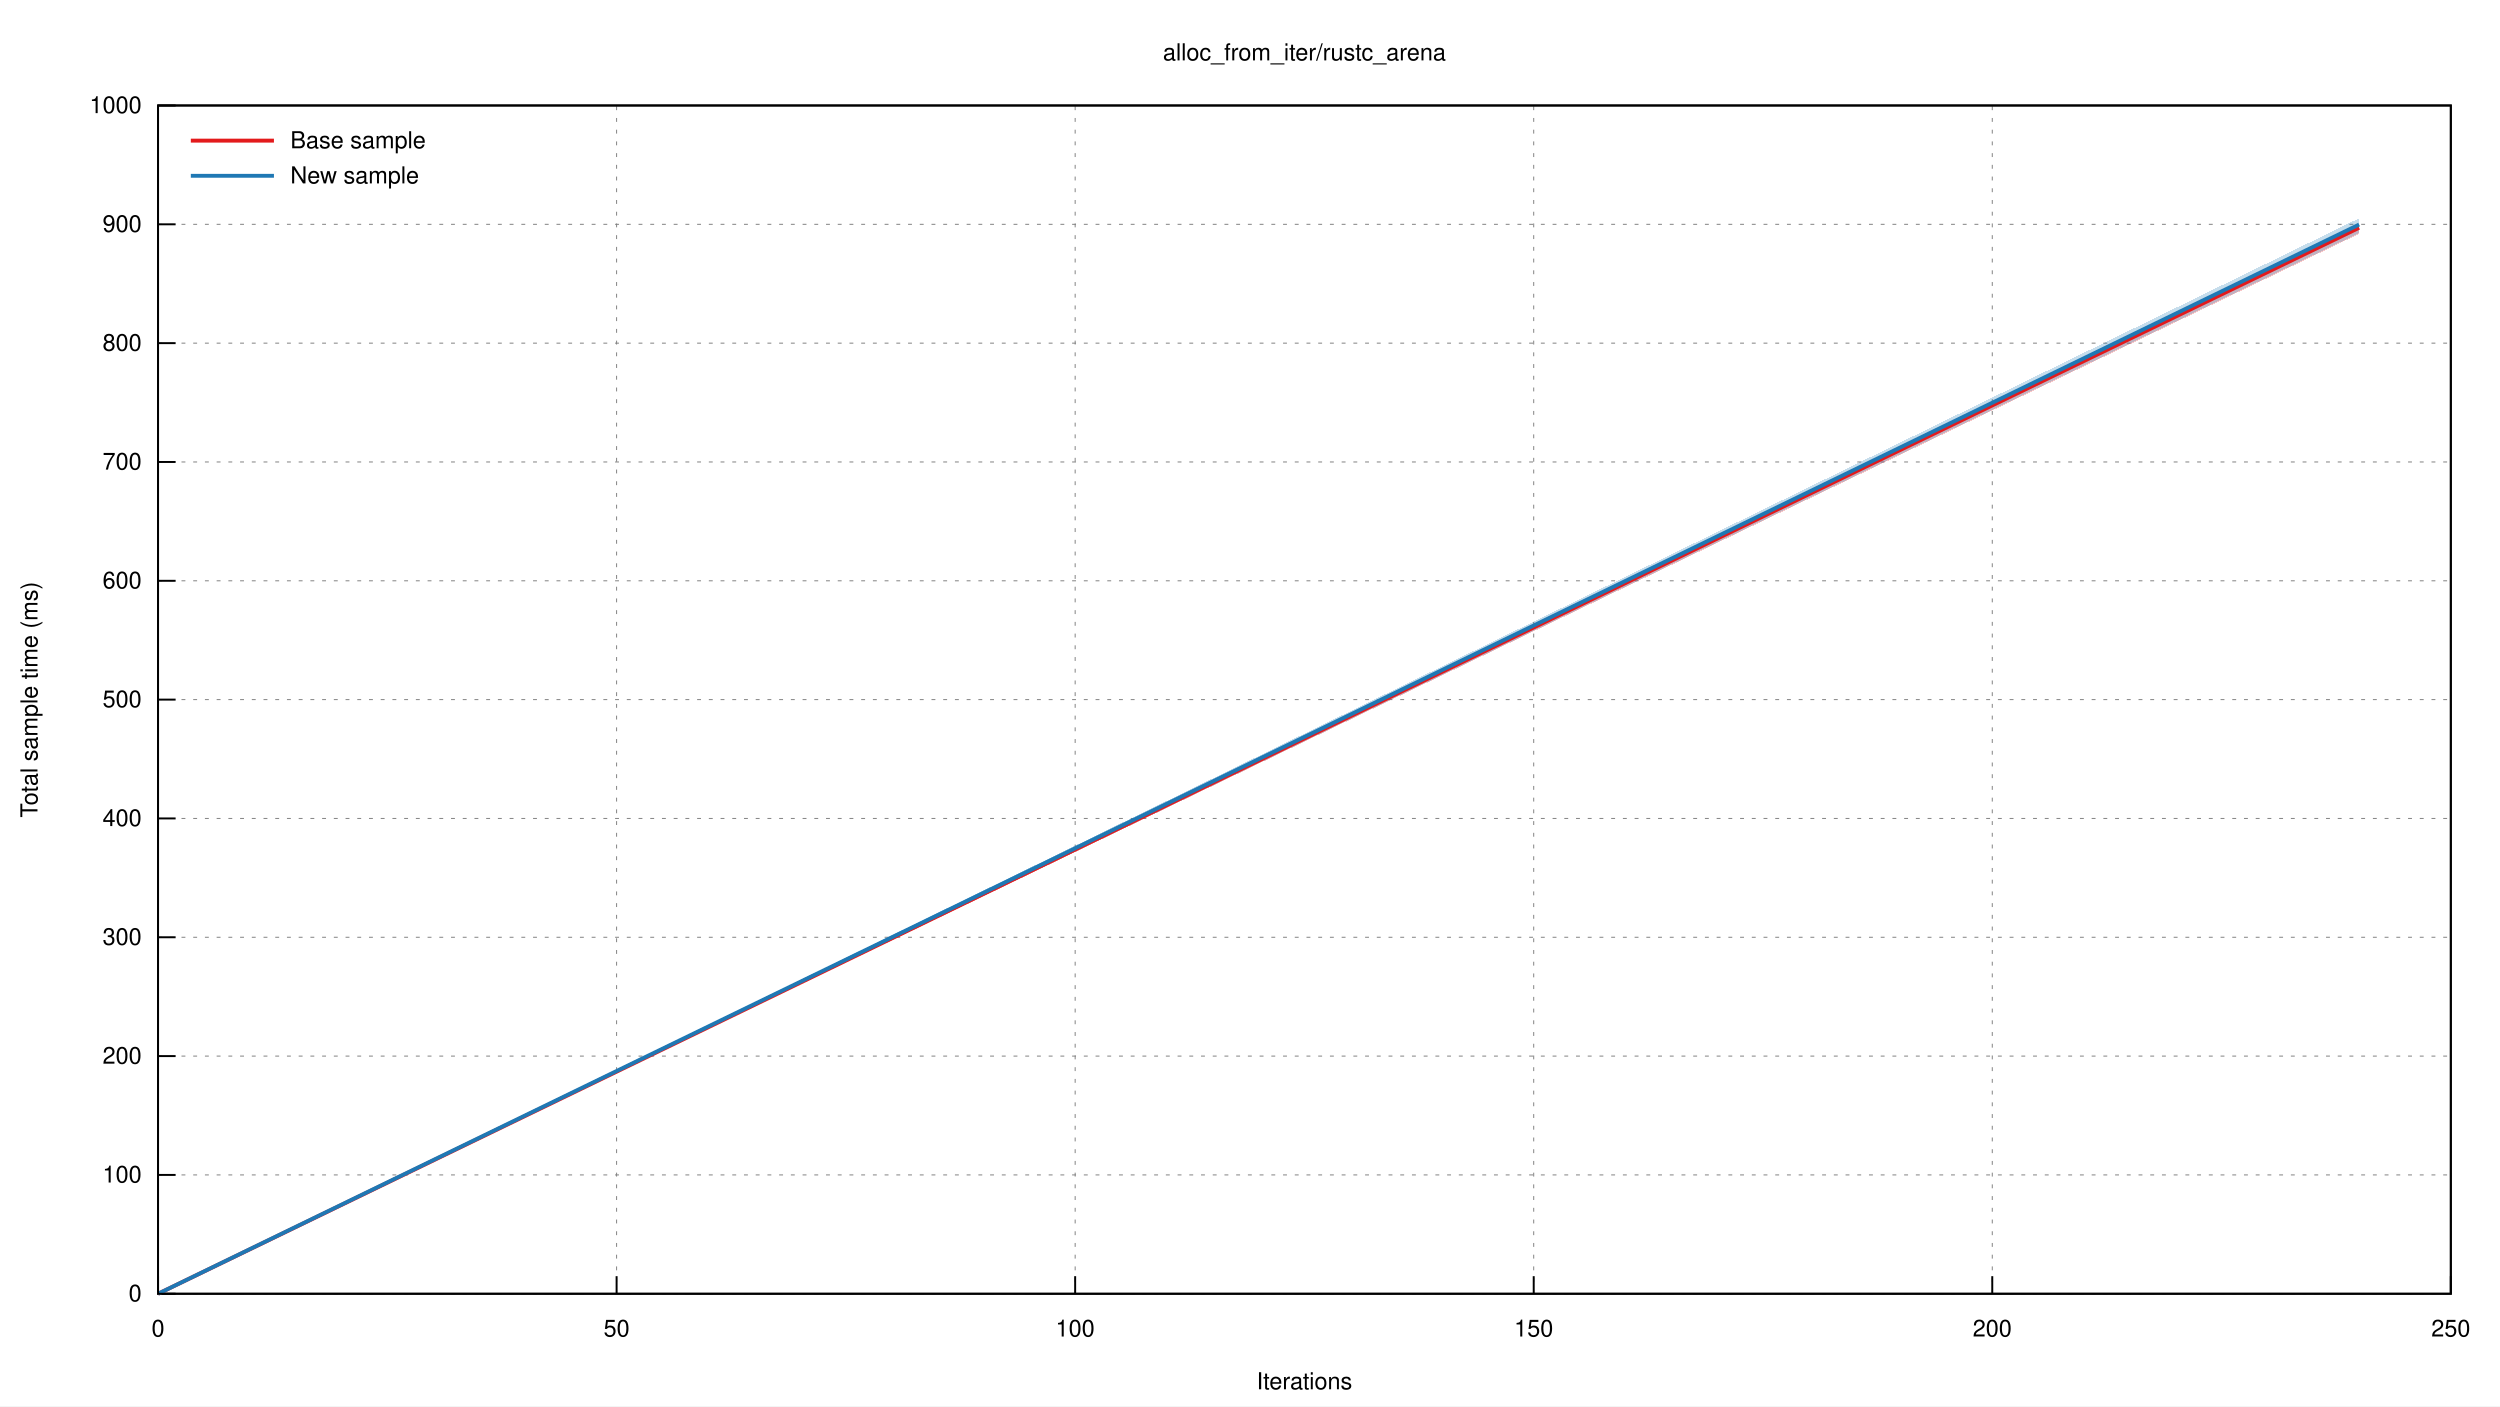
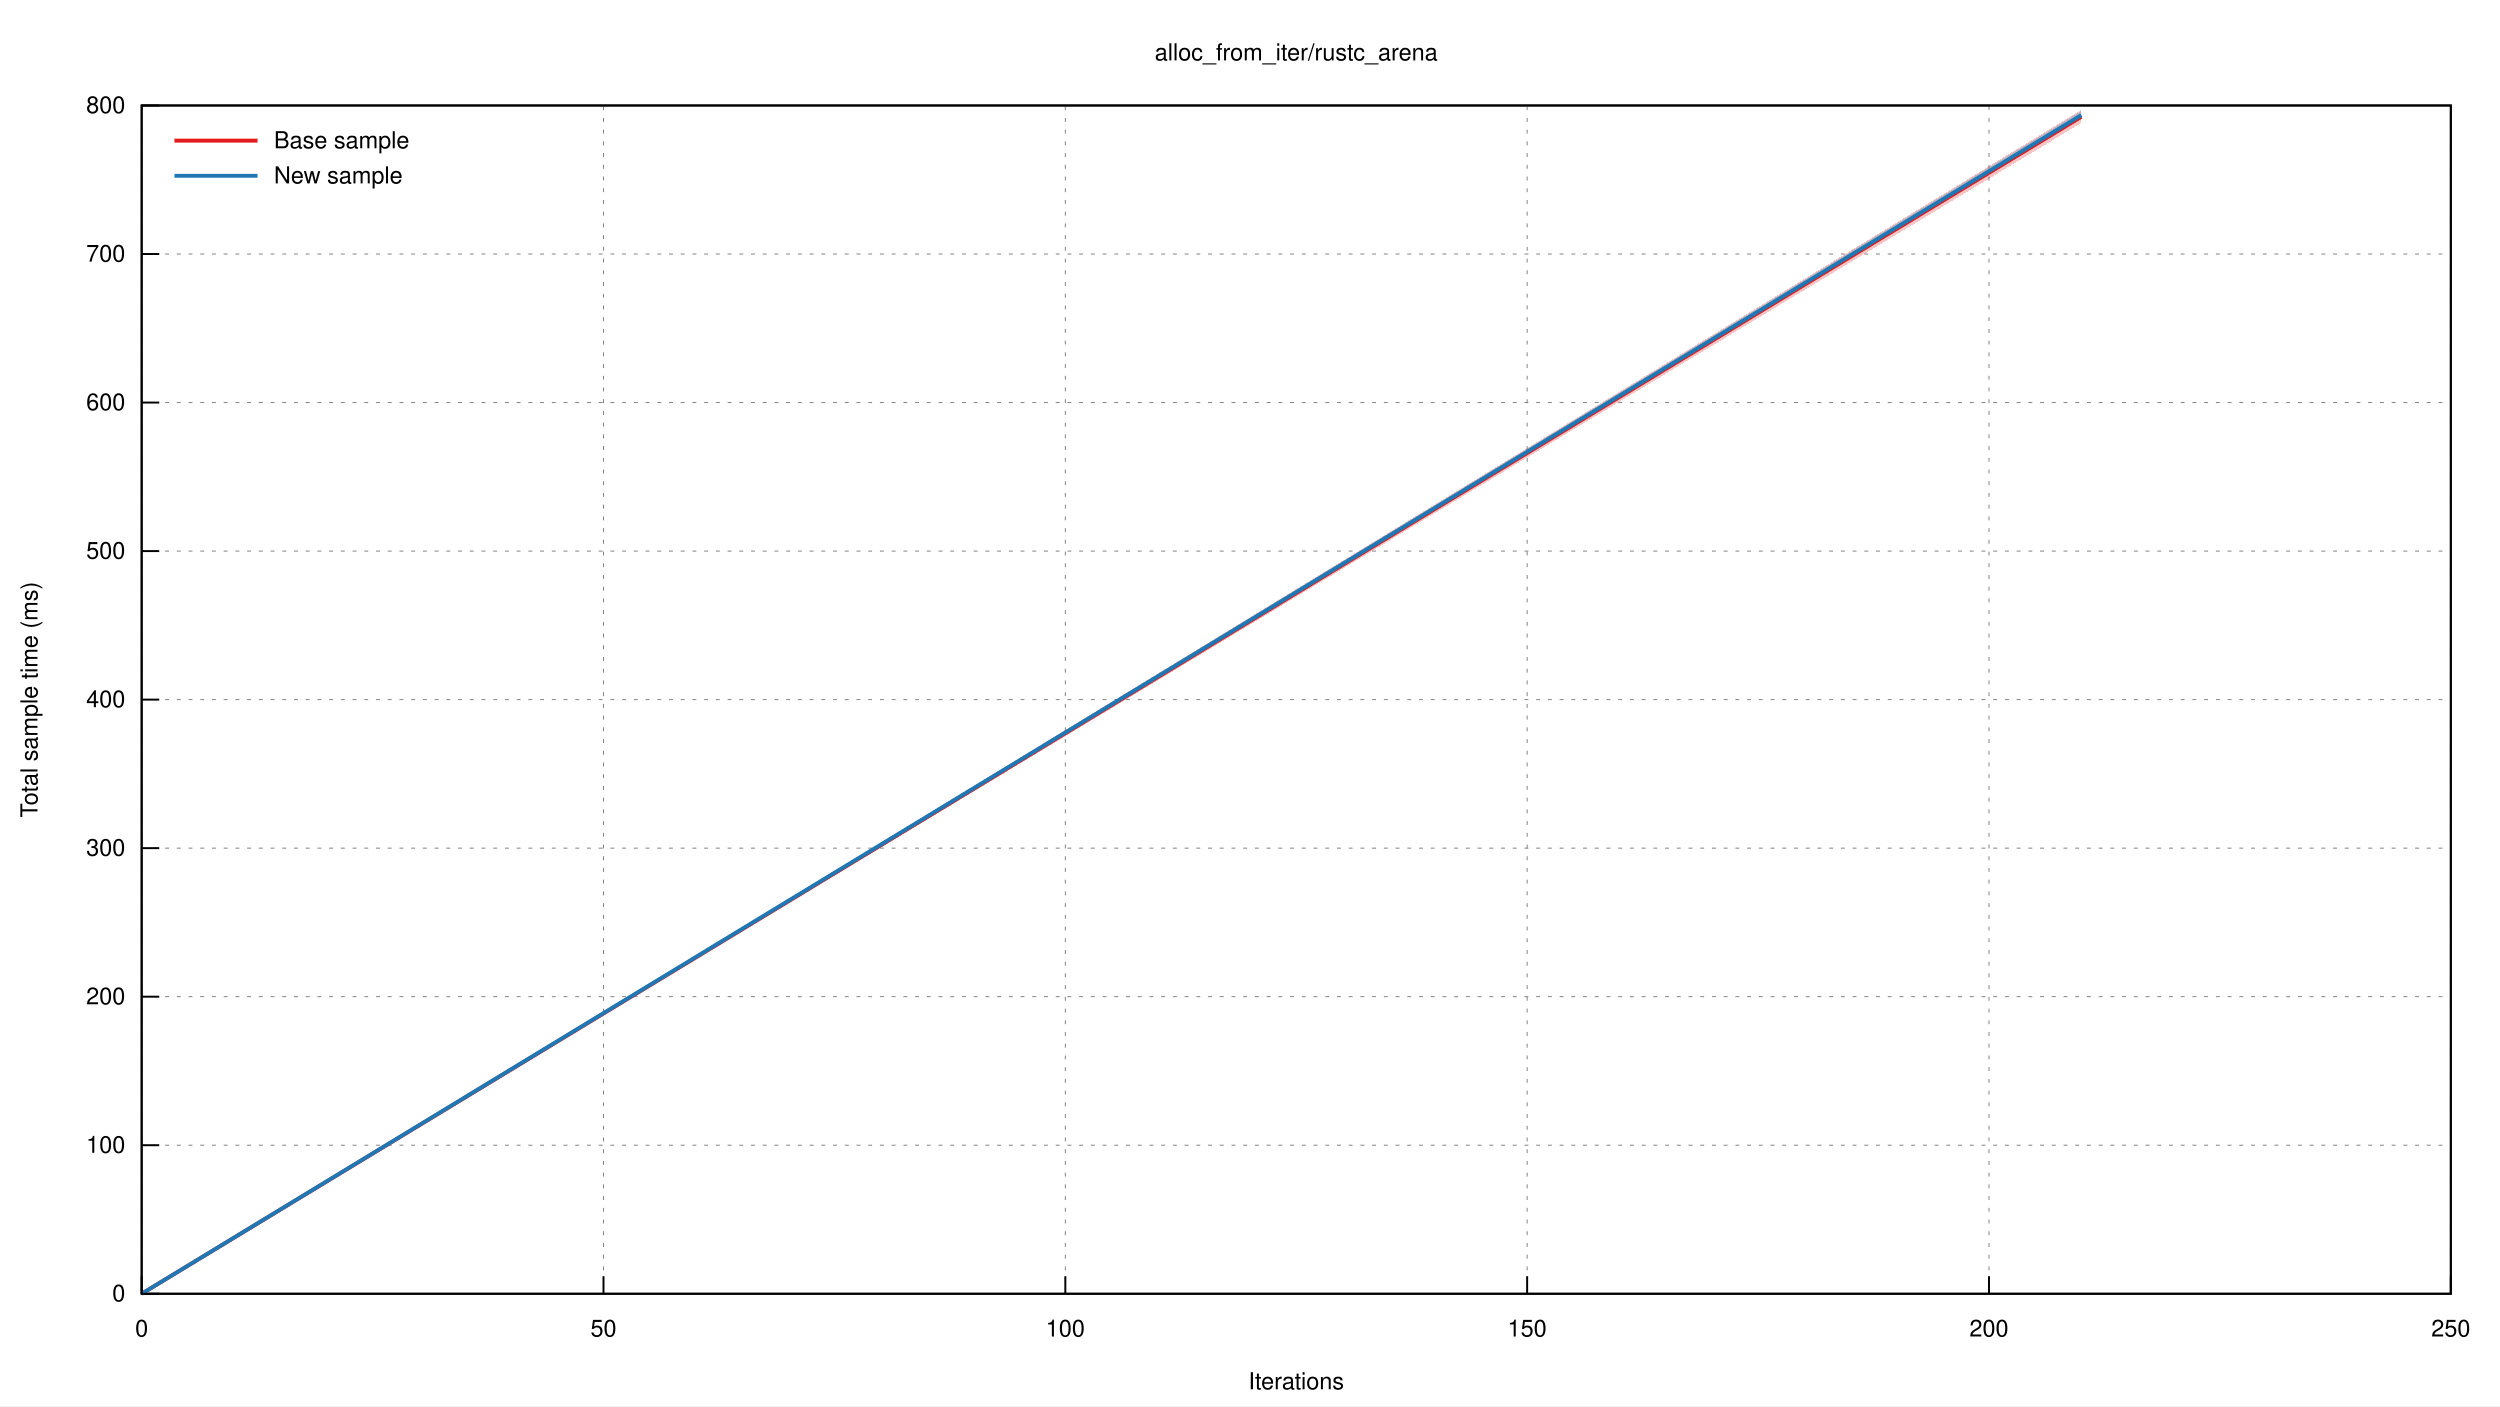
<svg xmlns="http://www.w3.org/2000/svg" xmlns:xlink="http://www.w3.org/1999/xlink" viewBox="0 0 1280 720">
  <g id="gnuplot_canvas">
    <rect x="0" y="0" width="1280" height="720" fill="white" />
    <defs>
      <circle id="gpDot" r="0.5" stroke-width="0.5" stroke="currentColor" />
      <path id="gpPt0" stroke-width="0.222" stroke="currentColor" d="M-1,0 h2 M0,-1 v2" />
      <path id="gpPt1" stroke-width="0.222" stroke="currentColor" d="M-1,-1 L1,1 M1,-1 L-1,1" />
      <path id="gpPt2" stroke-width="0.222" stroke="currentColor" d="M-1,0 L1,0 M0,-1 L0,1 M-1,-1 L1,1 M-1,1 L1,-1" />
      <rect id="gpPt3" stroke-width="0.222" stroke="currentColor" x="-1" y="-1" width="2" height="2" />
      <rect id="gpPt4" stroke-width="0.222" stroke="currentColor" fill="currentColor" x="-1" y="-1" width="2" height="2" />
      <circle id="gpPt5" stroke-width="0.222" stroke="currentColor" cx="0" cy="0" r="1" />
      <use xlink:href="#gpPt5" id="gpPt6" fill="currentColor" stroke="none" />
      <path id="gpPt7" stroke-width="0.222" stroke="currentColor" d="M0,-1.33 L-1.33,0.67 L1.33,0.67 z" />
      <use xlink:href="#gpPt7" id="gpPt8" fill="currentColor" stroke="none" />
      <use xlink:href="#gpPt7" id="gpPt9" stroke="currentColor" transform="rotate(180)" />
      <use xlink:href="#gpPt9" id="gpPt10" fill="currentColor" stroke="none" />
      <use xlink:href="#gpPt3" id="gpPt11" stroke="currentColor" transform="rotate(45)" />
      <use xlink:href="#gpPt11" id="gpPt12" fill="currentColor" stroke="none" />
      <path id="gpPt13" stroke-width="0.222" stroke="currentColor" d="M0,1.330 L1.265,0.411 L0.782,-1.067 L-0.782,-1.076 L-1.265,0.411 z" />
      <use xlink:href="#gpPt13" id="gpPt14" fill="currentColor" stroke="none" />
      <filter id="textbox" filterUnits="objectBoundingBox" x="0" y="0" height="1" width="1">
        <feFlood flood-color="white" flood-opacity="1" result="bgnd" />
        <feComposite in="SourceGraphic" in2="bgnd" operator="atop" />
      </filter>
      <filter id="greybox" filterUnits="objectBoundingBox" x="0" y="0" height="1" width="1">
        <feFlood flood-color="lightgrey" flood-opacity="1" result="grey" />
        <feComposite in="SourceGraphic" in2="grey" operator="atop" />
      </filter>
    </defs>
    <g fill="none" color="white" stroke="currentColor" stroke-width="1.00" stroke-linecap="butt" stroke-linejoin="miter">
</g>
    <g fill="none" color="black" stroke="currentColor" stroke-width="1.00" stroke-linecap="butt" stroke-linejoin="miter">
</g>
    <g fill="none" color="black" stroke="black" stroke-width="0.50" stroke-linecap="butt" stroke-linejoin="miter">
</g>
    <g fill="none" color="gray" stroke="currentColor" stroke-width="0.50" stroke-linecap="butt" stroke-linejoin="miter">
-       <path stroke="gray" stroke-dasharray="2,4" class="gridline" d="M80.92,662.40 L1254.82,662.40  " />
-     </g>
-     <g fill="none" color="gray" stroke="gray" stroke-width="1.00" stroke-linecap="butt" stroke-linejoin="miter">
- </g>
-     <g fill="none" color="black" stroke="currentColor" stroke-width="1.00" stroke-linecap="butt" stroke-linejoin="miter">
-       <path stroke="black" d="M80.92,662.40 L89.92,662.40  " />
-       <g transform="translate(72.53,666.30)" stroke="none" fill="black" font-family="Helvetica" font-size="12.00" text-anchor="end">
+       <path stroke="gray" stroke-dasharray="2,4" class="gridline" d="M72.53,662.40 L1254.82,662.40  " />
+     </g>
+     <g fill="none" color="gray" stroke="gray" stroke-width="1.00" stroke-linecap="butt" stroke-linejoin="miter">
+ </g>
+     <g fill="none" color="black" stroke="currentColor" stroke-width="1.00" stroke-linecap="butt" stroke-linejoin="miter">
+       <path stroke="black" d="M72.53,662.40 L81.53,662.40  " />
+       <g transform="translate(64.14,666.30)" stroke="none" fill="black" font-family="Helvetica" font-size="12.00" text-anchor="end">
        <text>
          <tspan font-family="Helvetica"> 0</tspan>
        </text>
      </g>
    </g>
    <g fill="none" color="black" stroke="currentColor" stroke-width="1.00" stroke-linecap="butt" stroke-linejoin="miter">
</g>
    <g fill="none" color="black" stroke="black" stroke-width="0.50" stroke-linecap="butt" stroke-linejoin="miter">
</g>
    <g fill="none" color="gray" stroke="currentColor" stroke-width="0.50" stroke-linecap="butt" stroke-linejoin="miter">
-       <path stroke="gray" stroke-dasharray="2,4" class="gridline" d="M80.92,601.56 L1254.82,601.56  " />
-     </g>
-     <g fill="none" color="gray" stroke="gray" stroke-width="1.00" stroke-linecap="butt" stroke-linejoin="miter">
- </g>
-     <g fill="none" color="black" stroke="currentColor" stroke-width="1.00" stroke-linecap="butt" stroke-linejoin="miter">
-       <path stroke="black" d="M80.92,601.56 L89.92,601.56  " />
-       <g transform="translate(72.53,605.46)" stroke="none" fill="black" font-family="Helvetica" font-size="12.00" text-anchor="end">
+       <path stroke="gray" stroke-dasharray="2,4" class="gridline" d="M72.53,586.35 L1254.82,586.35  " />
+     </g>
+     <g fill="none" color="gray" stroke="gray" stroke-width="1.00" stroke-linecap="butt" stroke-linejoin="miter">
+ </g>
+     <g fill="none" color="black" stroke="currentColor" stroke-width="1.00" stroke-linecap="butt" stroke-linejoin="miter">
+       <path stroke="black" d="M72.53,586.35 L81.53,586.35  " />
+       <g transform="translate(64.14,590.25)" stroke="none" fill="black" font-family="Helvetica" font-size="12.00" text-anchor="end">
        <text>
          <tspan font-family="Helvetica"> 100</tspan>
        </text>
      </g>
    </g>
    <g fill="none" color="black" stroke="currentColor" stroke-width="1.00" stroke-linecap="butt" stroke-linejoin="miter">
</g>
    <g fill="none" color="black" stroke="black" stroke-width="0.50" stroke-linecap="butt" stroke-linejoin="miter">
</g>
    <g fill="none" color="gray" stroke="currentColor" stroke-width="0.50" stroke-linecap="butt" stroke-linejoin="miter">
-       <path stroke="gray" stroke-dasharray="2,4" class="gridline" d="M80.92,540.72 L1254.82,540.72  " />
-     </g>
-     <g fill="none" color="gray" stroke="gray" stroke-width="1.00" stroke-linecap="butt" stroke-linejoin="miter">
- </g>
-     <g fill="none" color="black" stroke="currentColor" stroke-width="1.00" stroke-linecap="butt" stroke-linejoin="miter">
-       <path stroke="black" d="M80.92,540.72 L89.92,540.72  " />
-       <g transform="translate(72.53,544.62)" stroke="none" fill="black" font-family="Helvetica" font-size="12.00" text-anchor="end">
+       <path stroke="gray" stroke-dasharray="2,4" class="gridline" d="M72.53,510.30 L1254.82,510.30  " />
+     </g>
+     <g fill="none" color="gray" stroke="gray" stroke-width="1.00" stroke-linecap="butt" stroke-linejoin="miter">
+ </g>
+     <g fill="none" color="black" stroke="currentColor" stroke-width="1.00" stroke-linecap="butt" stroke-linejoin="miter">
+       <path stroke="black" d="M72.53,510.30 L81.53,510.30  " />
+       <g transform="translate(64.14,514.20)" stroke="none" fill="black" font-family="Helvetica" font-size="12.00" text-anchor="end">
        <text>
          <tspan font-family="Helvetica"> 200</tspan>
        </text>
      </g>
    </g>
    <g fill="none" color="black" stroke="currentColor" stroke-width="1.00" stroke-linecap="butt" stroke-linejoin="miter">
</g>
    <g fill="none" color="black" stroke="black" stroke-width="0.50" stroke-linecap="butt" stroke-linejoin="miter">
</g>
    <g fill="none" color="gray" stroke="currentColor" stroke-width="0.50" stroke-linecap="butt" stroke-linejoin="miter">
-       <path stroke="gray" stroke-dasharray="2,4" class="gridline" d="M80.92,479.88 L1254.82,479.88  " />
-     </g>
-     <g fill="none" color="gray" stroke="gray" stroke-width="1.00" stroke-linecap="butt" stroke-linejoin="miter">
- </g>
-     <g fill="none" color="black" stroke="currentColor" stroke-width="1.00" stroke-linecap="butt" stroke-linejoin="miter">
-       <path stroke="black" d="M80.92,479.88 L89.92,479.88  " />
-       <g transform="translate(72.53,483.78)" stroke="none" fill="black" font-family="Helvetica" font-size="12.00" text-anchor="end">
+       <path stroke="gray" stroke-dasharray="2,4" class="gridline" d="M72.53,434.25 L1254.82,434.25  " />
+     </g>
+     <g fill="none" color="gray" stroke="gray" stroke-width="1.00" stroke-linecap="butt" stroke-linejoin="miter">
+ </g>
+     <g fill="none" color="black" stroke="currentColor" stroke-width="1.00" stroke-linecap="butt" stroke-linejoin="miter">
+       <path stroke="black" d="M72.53,434.25 L81.53,434.25  " />
+       <g transform="translate(64.14,438.15)" stroke="none" fill="black" font-family="Helvetica" font-size="12.00" text-anchor="end">
        <text>
          <tspan font-family="Helvetica"> 300</tspan>
        </text>
      </g>
    </g>
    <g fill="none" color="black" stroke="currentColor" stroke-width="1.00" stroke-linecap="butt" stroke-linejoin="miter">
</g>
    <g fill="none" color="black" stroke="black" stroke-width="0.50" stroke-linecap="butt" stroke-linejoin="miter">
</g>
    <g fill="none" color="gray" stroke="currentColor" stroke-width="0.50" stroke-linecap="butt" stroke-linejoin="miter">
-       <path stroke="gray" stroke-dasharray="2,4" class="gridline" d="M80.92,419.04 L1254.82,419.04  " />
-     </g>
-     <g fill="none" color="gray" stroke="gray" stroke-width="1.00" stroke-linecap="butt" stroke-linejoin="miter">
- </g>
-     <g fill="none" color="black" stroke="currentColor" stroke-width="1.00" stroke-linecap="butt" stroke-linejoin="miter">
-       <path stroke="black" d="M80.92,419.04 L89.92,419.04  " />
-       <g transform="translate(72.53,422.94)" stroke="none" fill="black" font-family="Helvetica" font-size="12.00" text-anchor="end">
+       <path stroke="gray" stroke-dasharray="2,4" class="gridline" d="M72.53,358.20 L1254.82,358.20  " />
+     </g>
+     <g fill="none" color="gray" stroke="gray" stroke-width="1.00" stroke-linecap="butt" stroke-linejoin="miter">
+ </g>
+     <g fill="none" color="black" stroke="currentColor" stroke-width="1.00" stroke-linecap="butt" stroke-linejoin="miter">
+       <path stroke="black" d="M72.53,358.20 L81.53,358.20  " />
+       <g transform="translate(64.14,362.10)" stroke="none" fill="black" font-family="Helvetica" font-size="12.00" text-anchor="end">
        <text>
          <tspan font-family="Helvetica"> 400</tspan>
        </text>
      </g>
    </g>
    <g fill="none" color="black" stroke="currentColor" stroke-width="1.00" stroke-linecap="butt" stroke-linejoin="miter">
</g>
    <g fill="none" color="black" stroke="black" stroke-width="0.50" stroke-linecap="butt" stroke-linejoin="miter">
</g>
    <g fill="none" color="gray" stroke="currentColor" stroke-width="0.50" stroke-linecap="butt" stroke-linejoin="miter">
-       <path stroke="gray" stroke-dasharray="2,4" class="gridline" d="M80.92,358.20 L1254.82,358.20  " />
-     </g>
-     <g fill="none" color="gray" stroke="gray" stroke-width="1.00" stroke-linecap="butt" stroke-linejoin="miter">
- </g>
-     <g fill="none" color="black" stroke="currentColor" stroke-width="1.00" stroke-linecap="butt" stroke-linejoin="miter">
-       <path stroke="black" d="M80.92,358.20 L89.92,358.20  " />
-       <g transform="translate(72.53,362.10)" stroke="none" fill="black" font-family="Helvetica" font-size="12.00" text-anchor="end">
+       <path stroke="gray" stroke-dasharray="2,4" class="gridline" d="M72.53,282.16 L1254.82,282.16  " />
+     </g>
+     <g fill="none" color="gray" stroke="gray" stroke-width="1.00" stroke-linecap="butt" stroke-linejoin="miter">
+ </g>
+     <g fill="none" color="black" stroke="currentColor" stroke-width="1.00" stroke-linecap="butt" stroke-linejoin="miter">
+       <path stroke="black" d="M72.53,282.16 L81.53,282.16  " />
+       <g transform="translate(64.14,286.06)" stroke="none" fill="black" font-family="Helvetica" font-size="12.00" text-anchor="end">
        <text>
          <tspan font-family="Helvetica"> 500</tspan>
        </text>
      </g>
    </g>
    <g fill="none" color="black" stroke="currentColor" stroke-width="1.00" stroke-linecap="butt" stroke-linejoin="miter">
</g>
    <g fill="none" color="black" stroke="black" stroke-width="0.50" stroke-linecap="butt" stroke-linejoin="miter">
</g>
    <g fill="none" color="gray" stroke="currentColor" stroke-width="0.50" stroke-linecap="butt" stroke-linejoin="miter">
-       <path stroke="gray" stroke-dasharray="2,4" class="gridline" d="M80.92,297.37 L1254.82,297.37  " />
-     </g>
-     <g fill="none" color="gray" stroke="gray" stroke-width="1.00" stroke-linecap="butt" stroke-linejoin="miter">
- </g>
-     <g fill="none" color="black" stroke="currentColor" stroke-width="1.00" stroke-linecap="butt" stroke-linejoin="miter">
-       <path stroke="black" d="M80.92,297.37 L89.92,297.37  " />
-       <g transform="translate(72.53,301.27)" stroke="none" fill="black" font-family="Helvetica" font-size="12.00" text-anchor="end">
+       <path stroke="gray" stroke-dasharray="2,4" class="gridline" d="M72.53,206.11 L1254.82,206.11  " />
+     </g>
+     <g fill="none" color="gray" stroke="gray" stroke-width="1.00" stroke-linecap="butt" stroke-linejoin="miter">
+ </g>
+     <g fill="none" color="black" stroke="currentColor" stroke-width="1.00" stroke-linecap="butt" stroke-linejoin="miter">
+       <path stroke="black" d="M72.53,206.11 L81.53,206.11  " />
+       <g transform="translate(64.14,210.01)" stroke="none" fill="black" font-family="Helvetica" font-size="12.00" text-anchor="end">
        <text>
          <tspan font-family="Helvetica"> 600</tspan>
        </text>
      </g>
    </g>
    <g fill="none" color="black" stroke="currentColor" stroke-width="1.00" stroke-linecap="butt" stroke-linejoin="miter">
</g>
    <g fill="none" color="black" stroke="black" stroke-width="0.50" stroke-linecap="butt" stroke-linejoin="miter">
</g>
    <g fill="none" color="gray" stroke="currentColor" stroke-width="0.50" stroke-linecap="butt" stroke-linejoin="miter">
-       <path stroke="gray" stroke-dasharray="2,4" class="gridline" d="M80.92,236.53 L1254.82,236.53  " />
-     </g>
-     <g fill="none" color="gray" stroke="gray" stroke-width="1.00" stroke-linecap="butt" stroke-linejoin="miter">
- </g>
-     <g fill="none" color="black" stroke="currentColor" stroke-width="1.00" stroke-linecap="butt" stroke-linejoin="miter">
-       <path stroke="black" d="M80.92,236.53 L89.92,236.53  " />
-       <g transform="translate(72.53,240.43)" stroke="none" fill="black" font-family="Helvetica" font-size="12.00" text-anchor="end">
+       <path stroke="gray" stroke-dasharray="2,4" class="gridline" d="M72.53,130.06 L1254.82,130.06  " />
+     </g>
+     <g fill="none" color="gray" stroke="gray" stroke-width="1.00" stroke-linecap="butt" stroke-linejoin="miter">
+ </g>
+     <g fill="none" color="black" stroke="currentColor" stroke-width="1.00" stroke-linecap="butt" stroke-linejoin="miter">
+       <path stroke="black" d="M72.53,130.06 L81.53,130.06  " />
+       <g transform="translate(64.14,133.96)" stroke="none" fill="black" font-family="Helvetica" font-size="12.00" text-anchor="end">
        <text>
          <tspan font-family="Helvetica"> 700</tspan>
        </text>
      </g>
    </g>
    <g fill="none" color="black" stroke="currentColor" stroke-width="1.00" stroke-linecap="butt" stroke-linejoin="miter">
</g>
    <g fill="none" color="black" stroke="black" stroke-width="0.50" stroke-linecap="butt" stroke-linejoin="miter">
</g>
    <g fill="none" color="gray" stroke="currentColor" stroke-width="0.50" stroke-linecap="butt" stroke-linejoin="miter">
-       <path stroke="gray" stroke-dasharray="2,4" class="gridline" d="M80.92,175.69 L1254.82,175.69  " />
-     </g>
-     <g fill="none" color="gray" stroke="gray" stroke-width="1.00" stroke-linecap="butt" stroke-linejoin="miter">
- </g>
-     <g fill="none" color="black" stroke="currentColor" stroke-width="1.00" stroke-linecap="butt" stroke-linejoin="miter">
-       <path stroke="black" d="M80.92,175.69 L89.92,175.69  " />
-       <g transform="translate(72.53,179.59)" stroke="none" fill="black" font-family="Helvetica" font-size="12.00" text-anchor="end">
+       <path stroke="gray" stroke-dasharray="2,4" class="gridline" d="M72.53,54.01 L1254.82,54.01  " />
+     </g>
+     <g fill="none" color="gray" stroke="gray" stroke-width="1.00" stroke-linecap="butt" stroke-linejoin="miter">
+ </g>
+     <g fill="none" color="black" stroke="currentColor" stroke-width="1.00" stroke-linecap="butt" stroke-linejoin="miter">
+       <path stroke="black" d="M72.53,54.01 L81.53,54.01  " />
+       <g transform="translate(64.14,57.91)" stroke="none" fill="black" font-family="Helvetica" font-size="12.00" text-anchor="end">
        <text>
          <tspan font-family="Helvetica"> 800</tspan>
        </text>
      </g>
    </g>
    <g fill="none" color="black" stroke="currentColor" stroke-width="1.00" stroke-linecap="butt" stroke-linejoin="miter">
</g>
    <g fill="none" color="black" stroke="black" stroke-width="0.50" stroke-linecap="butt" stroke-linejoin="miter">
</g>
    <g fill="none" color="gray" stroke="currentColor" stroke-width="0.50" stroke-linecap="butt" stroke-linejoin="miter">
-       <path stroke="gray" stroke-dasharray="2,4" class="gridline" d="M80.92,114.85 L1254.82,114.85  " />
-     </g>
-     <g fill="none" color="gray" stroke="gray" stroke-width="1.00" stroke-linecap="butt" stroke-linejoin="miter">
- </g>
-     <g fill="none" color="black" stroke="currentColor" stroke-width="1.00" stroke-linecap="butt" stroke-linejoin="miter">
-       <path stroke="black" d="M80.92,114.85 L89.92,114.85  " />
-       <g transform="translate(72.53,118.75)" stroke="none" fill="black" font-family="Helvetica" font-size="12.00" text-anchor="end">
-         <text>
-           <tspan font-family="Helvetica"> 900</tspan>
-         </text>
-       </g>
-     </g>
-     <g fill="none" color="black" stroke="currentColor" stroke-width="1.00" stroke-linecap="butt" stroke-linejoin="miter">
- </g>
-     <g fill="none" color="black" stroke="black" stroke-width="0.50" stroke-linecap="butt" stroke-linejoin="miter">
- </g>
-     <g fill="none" color="gray" stroke="currentColor" stroke-width="0.50" stroke-linecap="butt" stroke-linejoin="miter">
-       <path stroke="gray" stroke-dasharray="2,4" class="gridline" d="M80.92,54.01 L1254.82,54.01  " />
-     </g>
-     <g fill="none" color="gray" stroke="gray" stroke-width="1.00" stroke-linecap="butt" stroke-linejoin="miter">
- </g>
-     <g fill="none" color="black" stroke="currentColor" stroke-width="1.00" stroke-linecap="butt" stroke-linejoin="miter">
-       <path stroke="black" d="M80.92,54.01 L89.92,54.01  " />
-       <g transform="translate(72.53,57.91)" stroke="none" fill="black" font-family="Helvetica" font-size="12.00" text-anchor="end">
-         <text>
-           <tspan font-family="Helvetica"> 1000</tspan>
-         </text>
-       </g>
-     </g>
-     <g fill="none" color="black" stroke="currentColor" stroke-width="1.00" stroke-linecap="butt" stroke-linejoin="miter">
- </g>
-     <g fill="none" color="black" stroke="black" stroke-width="0.50" stroke-linecap="butt" stroke-linejoin="miter">
- </g>
-     <g fill="none" color="gray" stroke="currentColor" stroke-width="0.50" stroke-linecap="butt" stroke-linejoin="miter">
-       <path stroke="gray" stroke-dasharray="2,4" class="gridline" d="M80.92,662.40 L80.92,54.01  " />
-     </g>
-     <g fill="none" color="gray" stroke="gray" stroke-width="1.00" stroke-linecap="butt" stroke-linejoin="miter">
- </g>
-     <g fill="none" color="black" stroke="currentColor" stroke-width="1.00" stroke-linecap="butt" stroke-linejoin="miter">
-       <path stroke="black" d="M80.92,662.40 L80.92,653.40  " />
-       <g transform="translate(80.92,684.30)" stroke="none" fill="black" font-family="Helvetica" font-size="12.00" text-anchor="middle">
+       <path stroke="gray" stroke-dasharray="2,4" class="gridline" d="M72.53,662.40 L72.53,54.01  " />
+     </g>
+     <g fill="none" color="gray" stroke="gray" stroke-width="1.00" stroke-linecap="butt" stroke-linejoin="miter">
+ </g>
+     <g fill="none" color="black" stroke="currentColor" stroke-width="1.00" stroke-linecap="butt" stroke-linejoin="miter">
+       <path stroke="black" d="M72.53,662.40 L72.53,653.40  " />
+       <g transform="translate(72.53,684.30)" stroke="none" fill="black" font-family="Helvetica" font-size="12.00" text-anchor="middle">
        <text>
          <tspan font-family="Helvetica"> 0</tspan>
        </text>
      </g>
    </g>
    <g fill="none" color="black" stroke="currentColor" stroke-width="1.00" stroke-linecap="butt" stroke-linejoin="miter">
</g>
    <g fill="none" color="black" stroke="black" stroke-width="0.50" stroke-linecap="butt" stroke-linejoin="miter">
</g>
    <g fill="none" color="gray" stroke="currentColor" stroke-width="0.50" stroke-linecap="butt" stroke-linejoin="miter">
-       <path stroke="gray" stroke-dasharray="2,4" class="gridline" d="M315.70,662.40 L315.70,54.01  " />
-     </g>
-     <g fill="none" color="gray" stroke="gray" stroke-width="1.00" stroke-linecap="butt" stroke-linejoin="miter">
- </g>
-     <g fill="none" color="black" stroke="currentColor" stroke-width="1.00" stroke-linecap="butt" stroke-linejoin="miter">
-       <path stroke="black" d="M315.70,662.40 L315.70,653.40  " />
-       <g transform="translate(315.70,684.30)" stroke="none" fill="black" font-family="Helvetica" font-size="12.00" text-anchor="middle">
+       <path stroke="gray" stroke-dasharray="2,4" class="gridline" d="M308.99,662.40 L308.99,54.01  " />
+     </g>
+     <g fill="none" color="gray" stroke="gray" stroke-width="1.00" stroke-linecap="butt" stroke-linejoin="miter">
+ </g>
+     <g fill="none" color="black" stroke="currentColor" stroke-width="1.00" stroke-linecap="butt" stroke-linejoin="miter">
+       <path stroke="black" d="M308.99,662.40 L308.99,653.40  " />
+       <g transform="translate(308.99,684.30)" stroke="none" fill="black" font-family="Helvetica" font-size="12.00" text-anchor="middle">
        <text>
          <tspan font-family="Helvetica"> 50</tspan>
        </text>
      </g>
    </g>
    <g fill="none" color="black" stroke="currentColor" stroke-width="1.00" stroke-linecap="butt" stroke-linejoin="miter">
</g>
    <g fill="none" color="black" stroke="black" stroke-width="0.50" stroke-linecap="butt" stroke-linejoin="miter">
</g>
    <g fill="none" color="gray" stroke="currentColor" stroke-width="0.50" stroke-linecap="butt" stroke-linejoin="miter">
-       <path stroke="gray" stroke-dasharray="2,4" class="gridline" d="M550.48,662.40 L550.48,54.01  " />
-     </g>
-     <g fill="none" color="gray" stroke="gray" stroke-width="1.00" stroke-linecap="butt" stroke-linejoin="miter">
- </g>
-     <g fill="none" color="black" stroke="currentColor" stroke-width="1.00" stroke-linecap="butt" stroke-linejoin="miter">
-       <path stroke="black" d="M550.48,662.40 L550.48,653.40  " />
-       <g transform="translate(550.48,684.30)" stroke="none" fill="black" font-family="Helvetica" font-size="12.00" text-anchor="middle">
+       <path stroke="gray" stroke-dasharray="2,4" class="gridline" d="M545.45,662.40 L545.45,54.01  " />
+     </g>
+     <g fill="none" color="gray" stroke="gray" stroke-width="1.00" stroke-linecap="butt" stroke-linejoin="miter">
+ </g>
+     <g fill="none" color="black" stroke="currentColor" stroke-width="1.00" stroke-linecap="butt" stroke-linejoin="miter">
+       <path stroke="black" d="M545.45,662.40 L545.45,653.40  " />
+       <g transform="translate(545.45,684.30)" stroke="none" fill="black" font-family="Helvetica" font-size="12.00" text-anchor="middle">
        <text>
          <tspan font-family="Helvetica"> 100</tspan>
        </text>
      </g>
    </g>
    <g fill="none" color="black" stroke="currentColor" stroke-width="1.00" stroke-linecap="butt" stroke-linejoin="miter">
</g>
    <g fill="none" color="black" stroke="black" stroke-width="0.50" stroke-linecap="butt" stroke-linejoin="miter">
</g>
    <g fill="none" color="gray" stroke="currentColor" stroke-width="0.50" stroke-linecap="butt" stroke-linejoin="miter">
-       <path stroke="gray" stroke-dasharray="2,4" class="gridline" d="M785.26,662.40 L785.26,54.01  " />
-     </g>
-     <g fill="none" color="gray" stroke="gray" stroke-width="1.00" stroke-linecap="butt" stroke-linejoin="miter">
- </g>
-     <g fill="none" color="black" stroke="currentColor" stroke-width="1.00" stroke-linecap="butt" stroke-linejoin="miter">
-       <path stroke="black" d="M785.26,662.40 L785.26,653.40  " />
-       <g transform="translate(785.26,684.30)" stroke="none" fill="black" font-family="Helvetica" font-size="12.00" text-anchor="middle">
+       <path stroke="gray" stroke-dasharray="2,4" class="gridline" d="M781.90,662.40 L781.90,54.01  " />
+     </g>
+     <g fill="none" color="gray" stroke="gray" stroke-width="1.00" stroke-linecap="butt" stroke-linejoin="miter">
+ </g>
+     <g fill="none" color="black" stroke="currentColor" stroke-width="1.00" stroke-linecap="butt" stroke-linejoin="miter">
+       <path stroke="black" d="M781.90,662.40 L781.90,653.40  " />
+       <g transform="translate(781.90,684.30)" stroke="none" fill="black" font-family="Helvetica" font-size="12.00" text-anchor="middle">
        <text>
          <tspan font-family="Helvetica"> 150</tspan>
        </text>
      </g>
    </g>
    <g fill="none" color="black" stroke="currentColor" stroke-width="1.00" stroke-linecap="butt" stroke-linejoin="miter">
</g>
    <g fill="none" color="black" stroke="black" stroke-width="0.50" stroke-linecap="butt" stroke-linejoin="miter">
</g>
    <g fill="none" color="gray" stroke="currentColor" stroke-width="0.50" stroke-linecap="butt" stroke-linejoin="miter">
-       <path stroke="gray" stroke-dasharray="2,4" class="gridline" d="M1020.04,662.40 L1020.04,54.01  " />
-     </g>
-     <g fill="none" color="gray" stroke="gray" stroke-width="1.00" stroke-linecap="butt" stroke-linejoin="miter">
- </g>
-     <g fill="none" color="black" stroke="currentColor" stroke-width="1.00" stroke-linecap="butt" stroke-linejoin="miter">
-       <path stroke="black" d="M1020.04,662.40 L1020.04,653.40  " />
-       <g transform="translate(1020.04,684.30)" stroke="none" fill="black" font-family="Helvetica" font-size="12.00" text-anchor="middle">
+       <path stroke="gray" stroke-dasharray="2,4" class="gridline" d="M1018.36,662.40 L1018.36,54.01  " />
+     </g>
+     <g fill="none" color="gray" stroke="gray" stroke-width="1.00" stroke-linecap="butt" stroke-linejoin="miter">
+ </g>
+     <g fill="none" color="black" stroke="currentColor" stroke-width="1.00" stroke-linecap="butt" stroke-linejoin="miter">
+       <path stroke="black" d="M1018.36,662.40 L1018.36,653.40  " />
+       <g transform="translate(1018.36,684.30)" stroke="none" fill="black" font-family="Helvetica" font-size="12.00" text-anchor="middle">
        <text>
          <tspan font-family="Helvetica"> 200</tspan>
        </text>
      </g>
    </g>
    <g fill="none" color="black" stroke="currentColor" stroke-width="1.00" stroke-linecap="butt" stroke-linejoin="miter">
</g>
    <g fill="none" color="black" stroke="black" stroke-width="0.50" stroke-linecap="butt" stroke-linejoin="miter">
</g>
    <g fill="none" color="gray" stroke="currentColor" stroke-width="0.50" stroke-linecap="butt" stroke-linejoin="miter">
      <path stroke="gray" stroke-dasharray="2,4" class="gridline" d="M1254.82,662.40 L1254.82,54.01  " />
    </g>
    <g fill="none" color="gray" stroke="gray" stroke-width="1.00" stroke-linecap="butt" stroke-linejoin="miter">
</g>
    <g fill="none" color="black" stroke="currentColor" stroke-width="1.00" stroke-linecap="butt" stroke-linejoin="miter">
      <path stroke="black" d="M1254.82,662.40 L1254.82,653.40  " />
      <g transform="translate(1254.82,684.30)" stroke="none" fill="black" font-family="Helvetica" font-size="12.00" text-anchor="middle">
        <text>
          <tspan font-family="Helvetica"> 250</tspan>
        </text>
      </g>
    </g>
    <g fill="none" color="black" stroke="currentColor" stroke-width="1.00" stroke-linecap="butt" stroke-linejoin="miter">
</g>
    <g fill="none" color="black" stroke="currentColor" stroke-width="1.00" stroke-linecap="butt" stroke-linejoin="miter">
-       <path stroke="black" d="M80.92,54.01 L80.92,662.40 L1254.82,662.40 L1254.82,54.01 L80.92,54.01 Z  " />
+       <path stroke="black" d="M72.53,54.01 L72.53,662.40 L1254.82,662.40 L1254.82,54.01 L72.53,54.01 Z  " />
    </g>
    <g fill="none" color="black" stroke="currentColor" stroke-width="1.00" stroke-linecap="butt" stroke-linejoin="miter">
      <g transform="translate(19.18,358.21) rotate(270)" stroke="none" fill="black" font-family="Helvetica" font-size="12.00" text-anchor="middle">
        <text>
          <tspan font-family="Helvetica">Total sample time (ms)</tspan>
        </text>
      </g>
    </g>
    <g fill="none" color="black" stroke="currentColor" stroke-width="1.00" stroke-linecap="butt" stroke-linejoin="miter">
-       <g transform="translate(667.87,711.30)" stroke="none" fill="black" font-family="Helvetica" font-size="12.00" text-anchor="middle">
+       <g transform="translate(663.67,711.30)" stroke="none" fill="black" font-family="Helvetica" font-size="12.00" text-anchor="middle">
        <text>
          <tspan font-family="Helvetica">Iterations</tspan>
        </text>
      </g>
    </g>
    <g fill="none" color="black" stroke="currentColor" stroke-width="1.00" stroke-linecap="butt" stroke-linejoin="miter">
</g>
    <g id="gnuplot_plot_1" fill="none">
      <g fill="none" color="black" stroke="currentColor" stroke-width="1.00" stroke-linecap="butt" stroke-linejoin="miter">
        <g stroke="none" shape-rendering="crispEdges">
-           <polygon fill="rgb(227,  26,  28)" fill-opacity="0.25" points="80.92,662.40 80.92,662.40 80.92,662.40 " />
-           <polygon fill="rgb(227,  26,  28)" fill-opacity="0.25" points="80.92,662.40 1207.86,119.77 1207.86,114.51 " />
+           <polygon fill="rgb(227,  26,  28)" fill-opacity="0.25" points="72.53,662.40 72.53,662.40 72.53,662.40 " />
+           <polygon fill="rgb(227,  26,  28)" fill-opacity="0.25" points="72.53,662.40 1065.65,62.92 1065.65,56.22 " />
        </g>
      </g>
    </g>
    <g id="gnuplot_plot_2" fill="none">
      <g fill="none" color="black" stroke="currentColor" stroke-width="1.00" stroke-linecap="butt" stroke-linejoin="miter">
        <g stroke="none" shape-rendering="crispEdges">
-           <polygon fill="rgb( 31, 120, 180)" fill-opacity="0.25" points="80.92,662.40 80.92,662.40 80.92,662.40 " />
-           <polygon fill="rgb( 31, 120, 180)" fill-opacity="0.25" points="80.92,662.40 1207.86,119.31 1207.86,111.75 " />
+           <polygon fill="rgb( 31, 120, 180)" fill-opacity="0.25" points="72.53,662.40 72.53,662.40 72.53,662.40 " />
+           <polygon fill="rgb( 31, 120, 180)" fill-opacity="0.25" points="72.53,662.40 1065.65,60.95 1065.65,56.80 " />
        </g>
      </g>
    </g>
    <g id="gnuplot_plot_3">
      <g fill="none" color="white" stroke="rgb( 31, 120, 180)" stroke-width="2.00" stroke-linecap="butt" stroke-linejoin="miter">
</g>
      <g fill="none" color="black" stroke="currentColor" stroke-width="2.00" stroke-linecap="butt" stroke-linejoin="miter">
-         <g transform="translate(148.65,75.91)" stroke="none" fill="black" font-family="Helvetica" font-size="12.00" text-anchor="start">
+         <g transform="translate(140.26,75.91)" stroke="none" fill="black" font-family="Helvetica" font-size="12.00" text-anchor="start">
          <text>
            <tspan font-family="Helvetica">Base sample</tspan>
          </text>
        </g>
      </g>
      <g fill="none" color="black" stroke="currentColor" stroke-width="2.00" stroke-linecap="butt" stroke-linejoin="miter">
-         <path stroke="rgb(227,  26,  28)" d="M97.70,72.01 L140.26,72.01 M80.92,662.40 L1207.86,116.60  " />
+         <path stroke="rgb(227,  26,  28)" d="M89.31,72.01 L131.87,72.01 M72.53,662.40 L1065.65,59.77  " />
      </g>
    </g>
    <g id="gnuplot_plot_4">
      <g fill="none" color="black" stroke="currentColor" stroke-width="2.00" stroke-linecap="butt" stroke-linejoin="miter">
-         <g transform="translate(148.65,93.91)" stroke="none" fill="black" font-family="Helvetica" font-size="12.00" text-anchor="start">
+         <g transform="translate(140.26,93.91)" stroke="none" fill="black" font-family="Helvetica" font-size="12.00" text-anchor="start">
          <text>
            <tspan font-family="Helvetica">New sample</tspan>
          </text>
        </g>
      </g>
      <g fill="none" color="black" stroke="currentColor" stroke-width="2.00" stroke-linecap="butt" stroke-linejoin="miter">
-         <path stroke="rgb( 31, 120, 180)" d="M97.70,90.01 L140.26,90.01 M80.92,662.40 L1207.86,114.97  " />
+         <path stroke="rgb( 31, 120, 180)" d="M89.31,90.01 L131.87,90.01 M72.53,662.40 L1065.65,58.91  " />
      </g>
    </g>
    <g fill="none" color="black" stroke="currentColor" stroke-width="2.00" stroke-linecap="butt" stroke-linejoin="miter">
</g>
    <g fill="none" color="black" stroke="black" stroke-width="1.00" stroke-linecap="butt" stroke-linejoin="miter">
</g>
    <g fill="none" color="black" stroke="currentColor" stroke-width="1.00" stroke-linecap="butt" stroke-linejoin="miter">
-       <path stroke="black" d="M80.92,54.01 L80.92,662.40 L1254.82,662.40 L1254.82,54.01 L80.92,54.01 Z  " />
-     </g>
-     <g fill="none" color="black" stroke="currentColor" stroke-width="1.00" stroke-linecap="butt" stroke-linejoin="miter">
-       <g transform="translate(667.87,30.91)" stroke="none" fill="black" font-family="Helvetica" font-size="12.00" text-anchor="middle">
+       <path stroke="black" d="M72.53,54.01 L72.53,662.40 L1254.82,662.40 L1254.82,54.01 L72.53,54.01 Z  " />
+     </g>
+     <g fill="none" color="black" stroke="currentColor" stroke-width="1.00" stroke-linecap="butt" stroke-linejoin="miter">
+       <g transform="translate(663.67,30.91)" stroke="none" fill="black" font-family="Helvetica" font-size="12.00" text-anchor="middle">
        <text>
          <tspan font-family="Helvetica">alloc_from_iter/rustc_arena</tspan>
        </text>
      </g>
    </g>
    <g fill="none" color="black" stroke="currentColor" stroke-width="1.00" stroke-linecap="butt" stroke-linejoin="miter">
</g>
  </g>
</svg>
